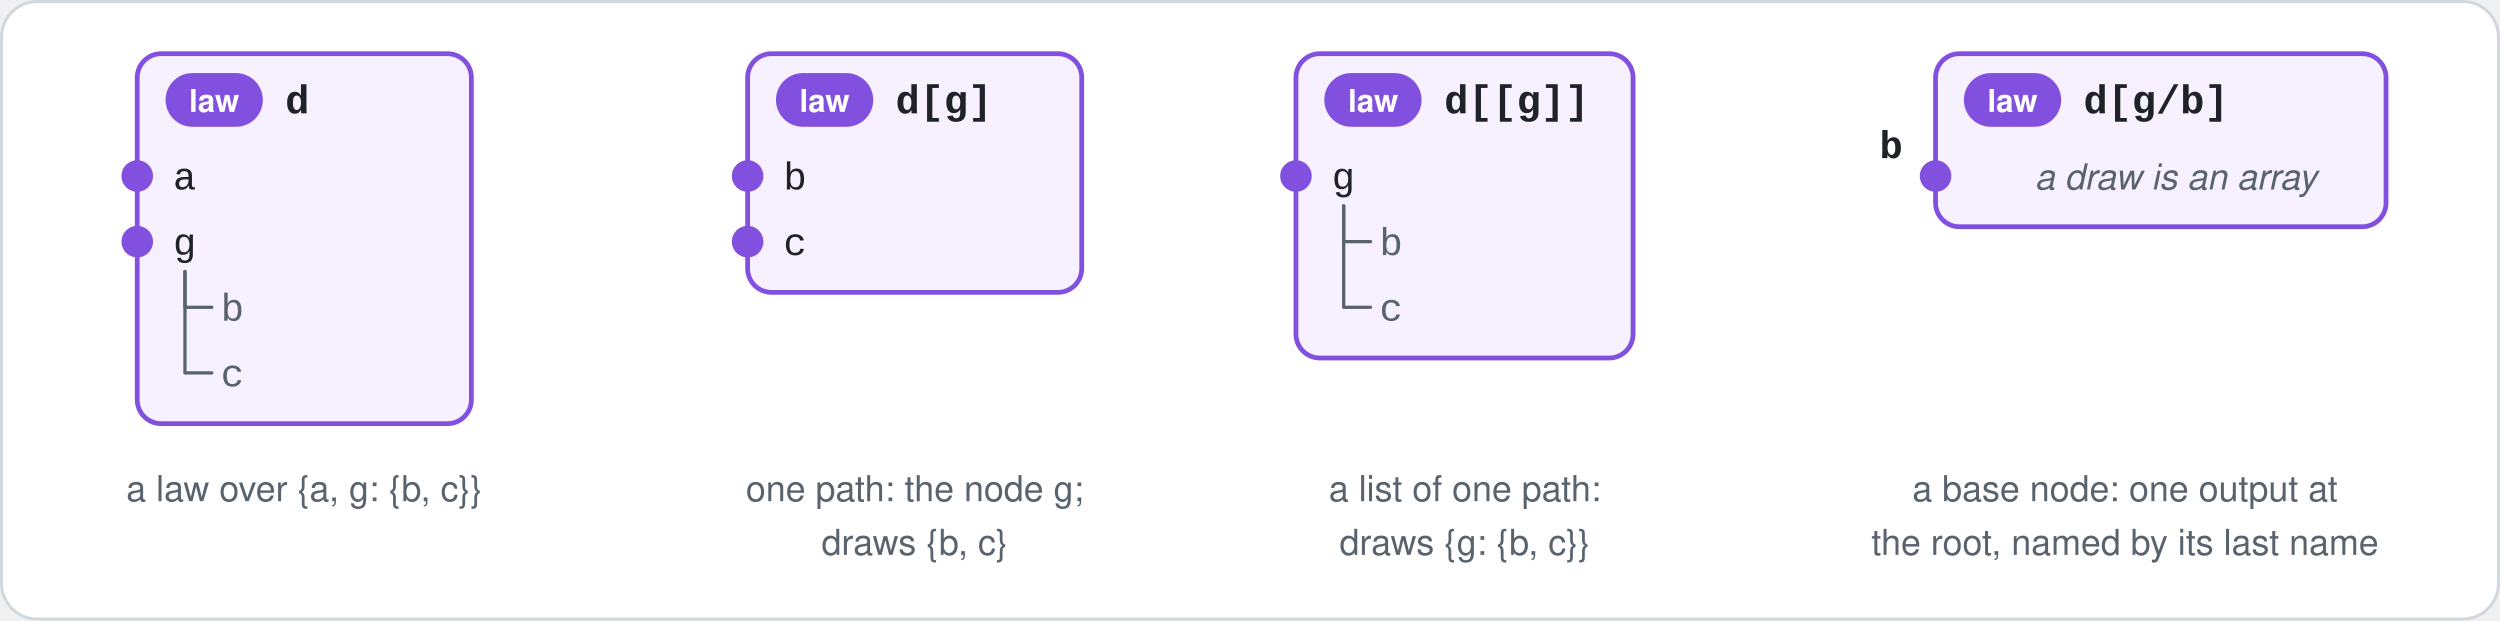
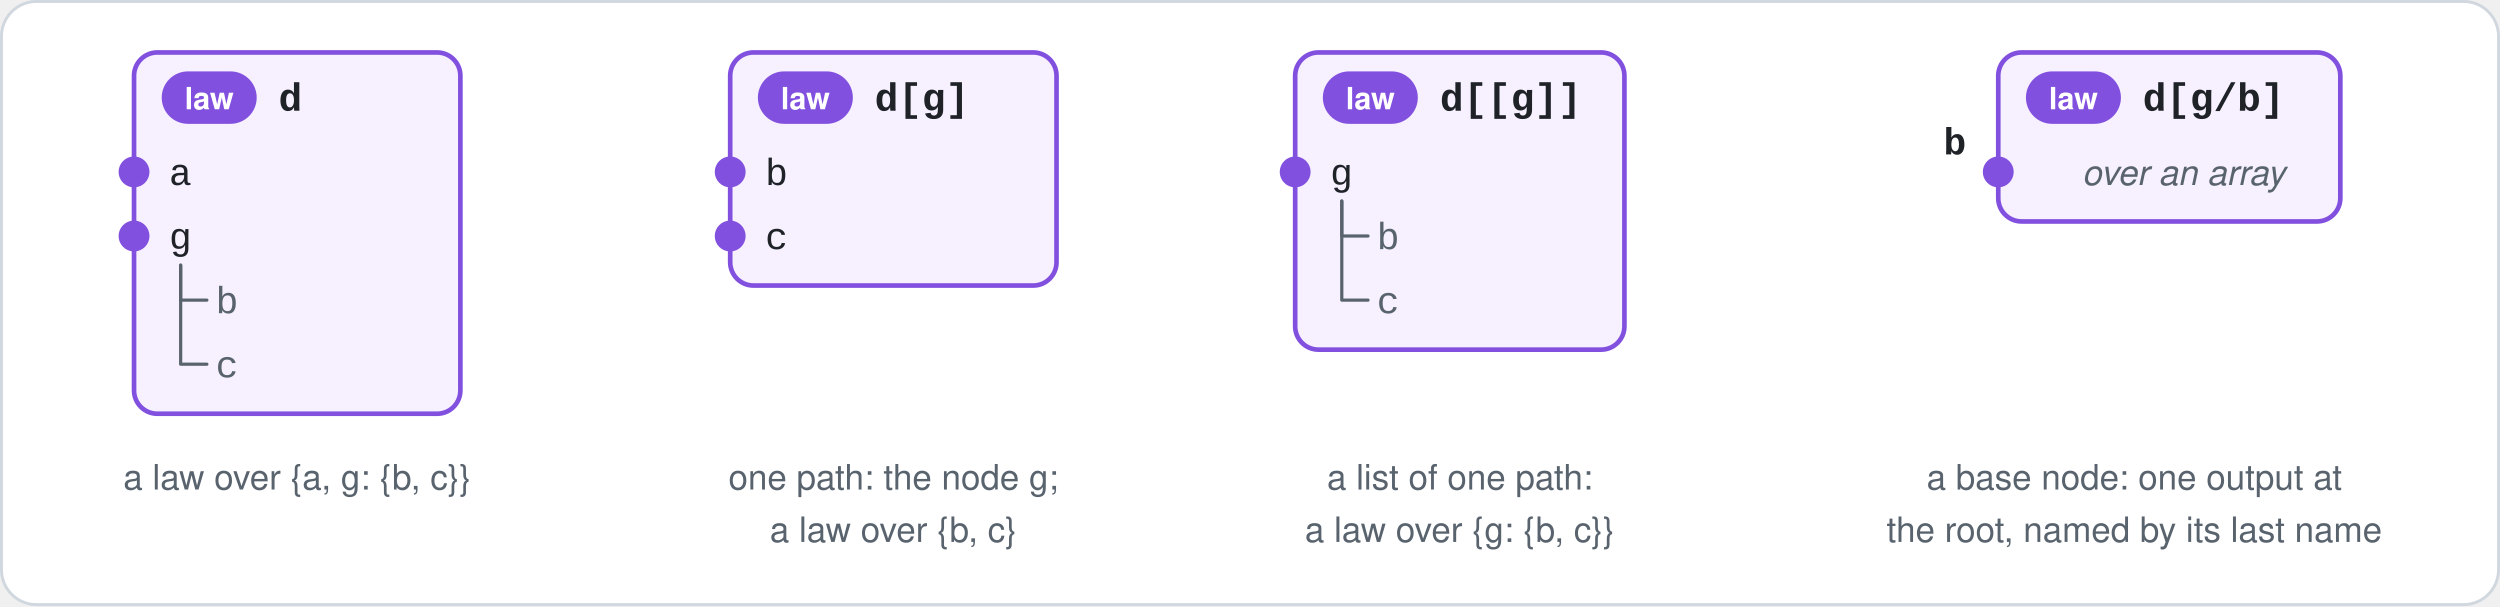
- <svg xmlns="http://www.w3.org/2000/svg" width="838" height="208" viewBox="0 0 838 208" role="img">
+ <svg xmlns="http://www.w3.org/2000/svg" width="858" height="208" viewBox="0 0 858 208" role="img">
  <defs>
    <marker id="arrow" viewBox="0 0 10 10" refX="9" refY="5" markerWidth="9" markerHeight="9" markerUnits="userSpaceOnUse" orient="auto-start-reverse">
      <path d="M 0 1 L 9 5 L 0 9 z" fill="#424a53" />
    </marker>
    <marker id="arrow-fault" viewBox="0 0 10 10" refX="9" refY="5" markerWidth="9" markerHeight="9" markerUnits="userSpaceOnUse" orient="auto-start-reverse">
      <path d="M 0 1 L 9 5 L 0 9 z" fill="#cf222e" />
    </marker>
  </defs>
-   <rect x="0.5" y="0.5" width="837" height="207" rx="12" fill="#ffffff" stroke="#d0d7de" />
+   <rect x="0.5" y="0.5" width="857" height="207" rx="12" fill="#ffffff" stroke="#d0d7de" />
  <g transform="translate(18.0,18.0)">
    <rect x="28.0" y="0.0" width="112.0" height="124.0" rx="8" fill="#f6f0ff" stroke="#8250df" stroke-width="1.6" />
    <rect x="38.0" y="7.0" width="31.6" height="17.0" rx="8.5" fill="#8250df" stroke="#8250df" stroke-width="1" />
    <text x="53.8" y="19.5" font-family="-apple-system, BlinkMacSystemFont, 'Segoe UI', Helvetica, Arial, sans-serif" font-size="10.5" font-weight="bold" fill="#ffffff" text-anchor="middle">law</text>
    <text x="77.6" y="20.0" font-family="ui-monospace, SFMono-Regular, Menlo, Consolas, 'Liberation Mono', monospace" font-size="13.5" font-weight="bold" fill="#1f2328" text-anchor="start">d</text>
    <text x="40.0" y="45.5" font-family="ui-monospace, SFMono-Regular, Menlo, Consolas, 'Liberation Mono', monospace" font-size="13" font-weight="normal" fill="#1f2328" text-anchor="start">a</text>
    <text x="40.0" y="67.5" font-family="ui-monospace, SFMono-Regular, Menlo, Consolas, 'Liberation Mono', monospace" font-size="13" font-weight="normal" fill="#1f2328" text-anchor="start">g</text>
    <text x="56.0" y="89.5" font-family="ui-monospace, SFMono-Regular, Menlo, Consolas, 'Liberation Mono', monospace" font-size="13" font-weight="normal" fill="#59636e" text-anchor="start">b</text>
    <text x="56.0" y="111.5" font-family="ui-monospace, SFMono-Regular, Menlo, Consolas, 'Liberation Mono', monospace" font-size="13" font-weight="normal" fill="#59636e" text-anchor="start">c</text>
    <path d="M 44.0,73.0 L 44.0,85.0 L 53.0,85.0" fill="none" stroke="#59636e" stroke-width="1.1" stroke-linejoin="round" stroke-linecap="round" />
    <path d="M 44.0,73.0 L 44.0,107.0 L 53.0,107.0" fill="none" stroke="#59636e" stroke-width="1.1" stroke-linejoin="round" stroke-linecap="round" />
    <circle cx="28.0" cy="41.0" r="4.5" fill="#8250df" stroke="#8250df" stroke-width="1.6" />
    <circle cx="28.0" cy="63.0" r="4.5" fill="#8250df" stroke="#8250df" stroke-width="1.6" />
    <text x="84.0" y="150.0" font-family="-apple-system, BlinkMacSystemFont, 'Segoe UI', Helvetica, Arial, sans-serif" font-size="12" font-weight="normal" fill="#59636e" text-anchor="middle">a law over {a, g: {b, c}}</text>
    <rect x="232.6" y="0.0" width="112.0" height="80.0" rx="8" fill="#f6f0ff" stroke="#8250df" stroke-width="1.6" />
    <rect x="242.6" y="7.0" width="31.6" height="17.0" rx="8.5" fill="#8250df" stroke="#8250df" stroke-width="1" />
    <text x="258.4" y="19.5" font-family="-apple-system, BlinkMacSystemFont, 'Segoe UI', Helvetica, Arial, sans-serif" font-size="10.5" font-weight="bold" fill="#ffffff" text-anchor="middle">law</text>
    <text x="282.2" y="20.0" font-family="ui-monospace, SFMono-Regular, Menlo, Consolas, 'Liberation Mono', monospace" font-size="13.5" font-weight="bold" fill="#1f2328" text-anchor="start">d[g]</text>
    <text x="244.6" y="45.5" font-family="ui-monospace, SFMono-Regular, Menlo, Consolas, 'Liberation Mono', monospace" font-size="13" font-weight="normal" fill="#1f2328" text-anchor="start">b</text>
    <text x="244.6" y="67.5" font-family="ui-monospace, SFMono-Regular, Menlo, Consolas, 'Liberation Mono', monospace" font-size="13" font-weight="normal" fill="#1f2328" text-anchor="start">c</text>
    <circle cx="232.6" cy="41.0" r="4.5" fill="#8250df" stroke="#8250df" stroke-width="1.6" />
    <circle cx="232.6" cy="63.0" r="4.5" fill="#8250df" stroke="#8250df" stroke-width="1.6" />
    <text x="288.6" y="150.0" font-family="-apple-system, BlinkMacSystemFont, 'Segoe UI', Helvetica, Arial, sans-serif" font-size="12" font-weight="normal" fill="#59636e" text-anchor="middle">one path: the node g;</text>
-     <text x="288.6" y="168.0" font-family="-apple-system, BlinkMacSystemFont, 'Segoe UI', Helvetica, Arial, sans-serif" font-size="12" font-weight="normal" fill="#59636e" text-anchor="middle">draws {b, c}</text>
-     <rect x="416.4" y="0.0" width="113.0" height="102.0" rx="8" fill="#f6f0ff" stroke="#8250df" stroke-width="1.6" />
-     <rect x="426.4" y="7.0" width="31.6" height="17.0" rx="8.5" fill="#8250df" stroke="#8250df" stroke-width="1" />
-     <text x="442.3" y="19.5" font-family="-apple-system, BlinkMacSystemFont, 'Segoe UI', Helvetica, Arial, sans-serif" font-size="10.5" font-weight="bold" fill="#ffffff" text-anchor="middle">law</text>
-     <text x="466.1" y="20.0" font-family="ui-monospace, SFMono-Regular, Menlo, Consolas, 'Liberation Mono', monospace" font-size="13.5" font-weight="bold" fill="#1f2328" text-anchor="start">d[[g]]</text>
-     <text x="428.4" y="45.5" font-family="ui-monospace, SFMono-Regular, Menlo, Consolas, 'Liberation Mono', monospace" font-size="13" font-weight="normal" fill="#1f2328" text-anchor="start">g</text>
-     <text x="444.4" y="67.5" font-family="ui-monospace, SFMono-Regular, Menlo, Consolas, 'Liberation Mono', monospace" font-size="13" font-weight="normal" fill="#59636e" text-anchor="start">b</text>
-     <text x="444.4" y="89.5" font-family="ui-monospace, SFMono-Regular, Menlo, Consolas, 'Liberation Mono', monospace" font-size="13" font-weight="normal" fill="#59636e" text-anchor="start">c</text>
-     <path d="M 432.4,51.0 L 432.4,63.0 L 441.4,63.0" fill="none" stroke="#59636e" stroke-width="1.1" stroke-linejoin="round" stroke-linecap="round" />
-     <path d="M 432.4,51.0 L 432.4,85.0 L 441.4,85.0" fill="none" stroke="#59636e" stroke-width="1.1" stroke-linejoin="round" stroke-linecap="round" />
-     <circle cx="416.4" cy="41.0" r="4.5" fill="#8250df" stroke="#8250df" stroke-width="1.6" />
-     <text x="473.0" y="150.0" font-family="-apple-system, BlinkMacSystemFont, 'Segoe UI', Helvetica, Arial, sans-serif" font-size="12" font-weight="normal" fill="#59636e" text-anchor="middle">a list of one path:</text>
-     <text x="473.0" y="168.0" font-family="-apple-system, BlinkMacSystemFont, 'Segoe UI', Helvetica, Arial, sans-serif" font-size="12" font-weight="normal" fill="#59636e" text-anchor="middle">draws {g: {b, c}}</text>
-     <rect x="630.8" y="0.0" width="151.0" height="58.0" rx="8" fill="#f6f0ff" stroke="#8250df" stroke-width="1.6" />
-     <rect x="640.8" y="7.0" width="31.6" height="17.0" rx="8.5" fill="#8250df" stroke="#8250df" stroke-width="1" />
-     <text x="656.6" y="19.5" font-family="-apple-system, BlinkMacSystemFont, 'Segoe UI', Helvetica, Arial, sans-serif" font-size="10.5" font-weight="bold" fill="#ffffff" text-anchor="middle">law</text>
-     <text x="680.4" y="20.0" font-family="ui-monospace, SFMono-Regular, Menlo, Consolas, 'Liberation Mono', monospace" font-size="13.5" font-weight="bold" fill="#1f2328" text-anchor="start">d[g/b]</text>
-     <text x="619.8" y="35.0" font-family="ui-monospace, SFMono-Regular, Menlo, Consolas, 'Liberation Mono', monospace" font-size="13" font-weight="bold" fill="#1f2328" text-anchor="end">b</text>
-     <text x="711.3" y="45.5" font-family="-apple-system, BlinkMacSystemFont, 'Segoe UI', Helvetica, Arial, sans-serif" font-size="12" font-weight="normal" fill="#59636e" text-anchor="middle" font-style="italic">a draw is an array</text>
-     <circle cx="630.8" cy="41.0" r="4.5" fill="#8250df" stroke="#8250df" stroke-width="1.6" />
-     <text x="694.3" y="150.0" font-family="-apple-system, BlinkMacSystemFont, 'Segoe UI', Helvetica, Arial, sans-serif" font-size="12" font-weight="normal" fill="#59636e" text-anchor="middle">a base node: one output at</text>
-     <text x="694.3" y="168.0" font-family="-apple-system, BlinkMacSystemFont, 'Segoe UI', Helvetica, Arial, sans-serif" font-size="12" font-weight="normal" fill="#59636e" text-anchor="middle">the root, named by its last name</text>
+     <text x="288.6" y="168.0" font-family="-apple-system, BlinkMacSystemFont, 'Segoe UI', Helvetica, Arial, sans-serif" font-size="12" font-weight="normal" fill="#59636e" text-anchor="middle">a law over {b, c}</text>
+     <rect x="426.5" y="0.0" width="113.0" height="102.0" rx="8" fill="#f6f0ff" stroke="#8250df" stroke-width="1.6" />
+     <rect x="436.5" y="7.0" width="31.6" height="17.0" rx="8.5" fill="#8250df" stroke="#8250df" stroke-width="1" />
+     <text x="452.3" y="19.5" font-family="-apple-system, BlinkMacSystemFont, 'Segoe UI', Helvetica, Arial, sans-serif" font-size="10.5" font-weight="bold" fill="#ffffff" text-anchor="middle">law</text>
+     <text x="476.2" y="20.0" font-family="ui-monospace, SFMono-Regular, Menlo, Consolas, 'Liberation Mono', monospace" font-size="13.5" font-weight="bold" fill="#1f2328" text-anchor="start">d[[g]]</text>
+     <text x="438.5" y="45.5" font-family="ui-monospace, SFMono-Regular, Menlo, Consolas, 'Liberation Mono', monospace" font-size="13" font-weight="normal" fill="#1f2328" text-anchor="start">g</text>
+     <text x="454.5" y="67.5" font-family="ui-monospace, SFMono-Regular, Menlo, Consolas, 'Liberation Mono', monospace" font-size="13" font-weight="normal" fill="#59636e" text-anchor="start">b</text>
+     <text x="454.5" y="89.5" font-family="ui-monospace, SFMono-Regular, Menlo, Consolas, 'Liberation Mono', monospace" font-size="13" font-weight="normal" fill="#59636e" text-anchor="start">c</text>
+     <path d="M 442.5,51.0 L 442.5,63.0 L 451.5,63.0" fill="none" stroke="#59636e" stroke-width="1.1" stroke-linejoin="round" stroke-linecap="round" />
+     <path d="M 442.5,51.0 L 442.5,85.0 L 451.5,85.0" fill="none" stroke="#59636e" stroke-width="1.1" stroke-linejoin="round" stroke-linecap="round" />
+     <circle cx="426.5" cy="41.0" r="4.5" fill="#8250df" stroke="#8250df" stroke-width="1.6" />
+     <text x="483.0" y="150.0" font-family="-apple-system, BlinkMacSystemFont, 'Segoe UI', Helvetica, Arial, sans-serif" font-size="12" font-weight="normal" fill="#59636e" text-anchor="middle">a list of one path:</text>
+     <text x="483.0" y="168.0" font-family="-apple-system, BlinkMacSystemFont, 'Segoe UI', Helvetica, Arial, sans-serif" font-size="12" font-weight="normal" fill="#59636e" text-anchor="middle">a law over {g: {b, c}}</text>
+     <rect x="667.8" y="0.0" width="117.4" height="58.0" rx="8" fill="#f6f0ff" stroke="#8250df" stroke-width="1.6" />
+     <rect x="677.8" y="7.0" width="31.6" height="17.0" rx="8.5" fill="#8250df" stroke="#8250df" stroke-width="1" />
+     <text x="693.6" y="19.5" font-family="-apple-system, BlinkMacSystemFont, 'Segoe UI', Helvetica, Arial, sans-serif" font-size="10.5" font-weight="bold" fill="#ffffff" text-anchor="middle">law</text>
+     <text x="717.4" y="20.0" font-family="ui-monospace, SFMono-Regular, Menlo, Consolas, 'Liberation Mono', monospace" font-size="13.5" font-weight="bold" fill="#1f2328" text-anchor="start">d[g/b]</text>
+     <text x="656.8" y="35.0" font-family="ui-monospace, SFMono-Regular, Menlo, Consolas, 'Liberation Mono', monospace" font-size="13" font-weight="bold" fill="#1f2328" text-anchor="end">b</text>
+     <text x="731.4" y="45.5" font-family="-apple-system, BlinkMacSystemFont, 'Segoe UI', Helvetica, Arial, sans-serif" font-size="12" font-weight="normal" fill="#59636e" text-anchor="middle" font-style="italic">over an array</text>
+     <circle cx="667.8" cy="41.0" r="4.5" fill="#8250df" stroke="#8250df" stroke-width="1.6" />
+     <text x="714.5" y="150.0" font-family="-apple-system, BlinkMacSystemFont, 'Segoe UI', Helvetica, Arial, sans-serif" font-size="12" font-weight="normal" fill="#59636e" text-anchor="middle">a base node: one output at</text>
+     <text x="714.5" y="168.0" font-family="-apple-system, BlinkMacSystemFont, 'Segoe UI', Helvetica, Arial, sans-serif" font-size="12" font-weight="normal" fill="#59636e" text-anchor="middle">the root, named by its last name</text>
  </g>
</svg>
